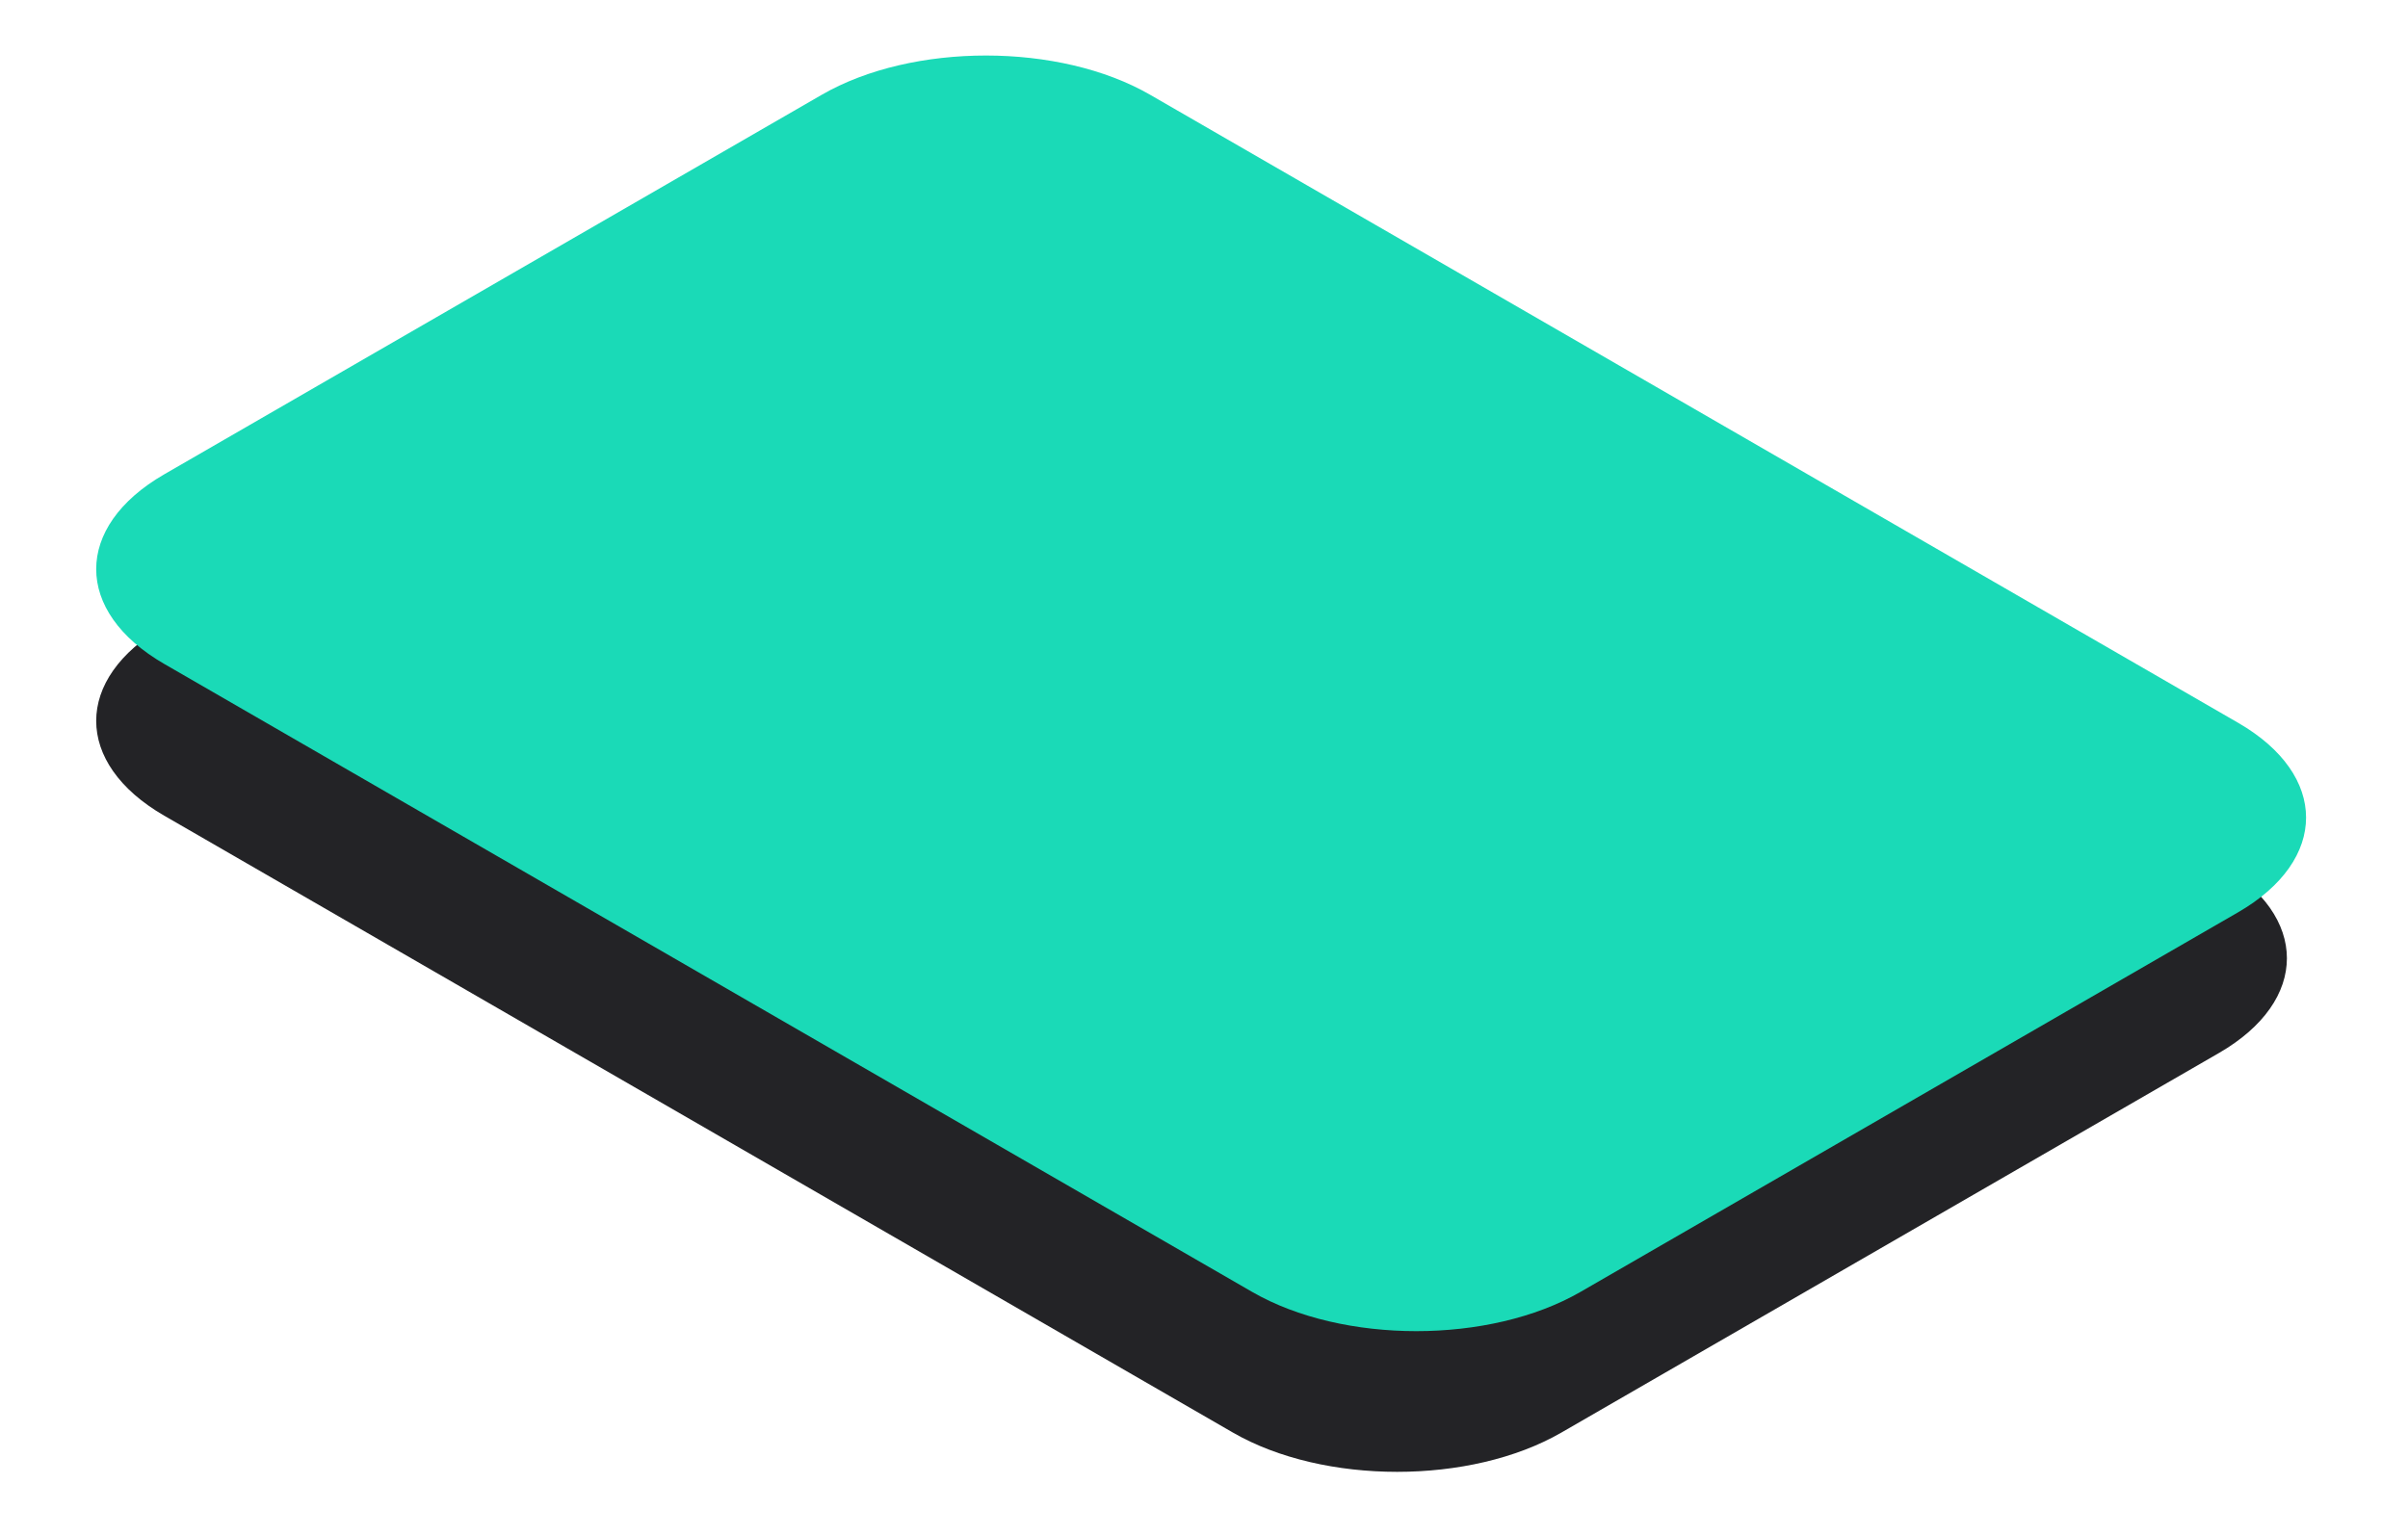
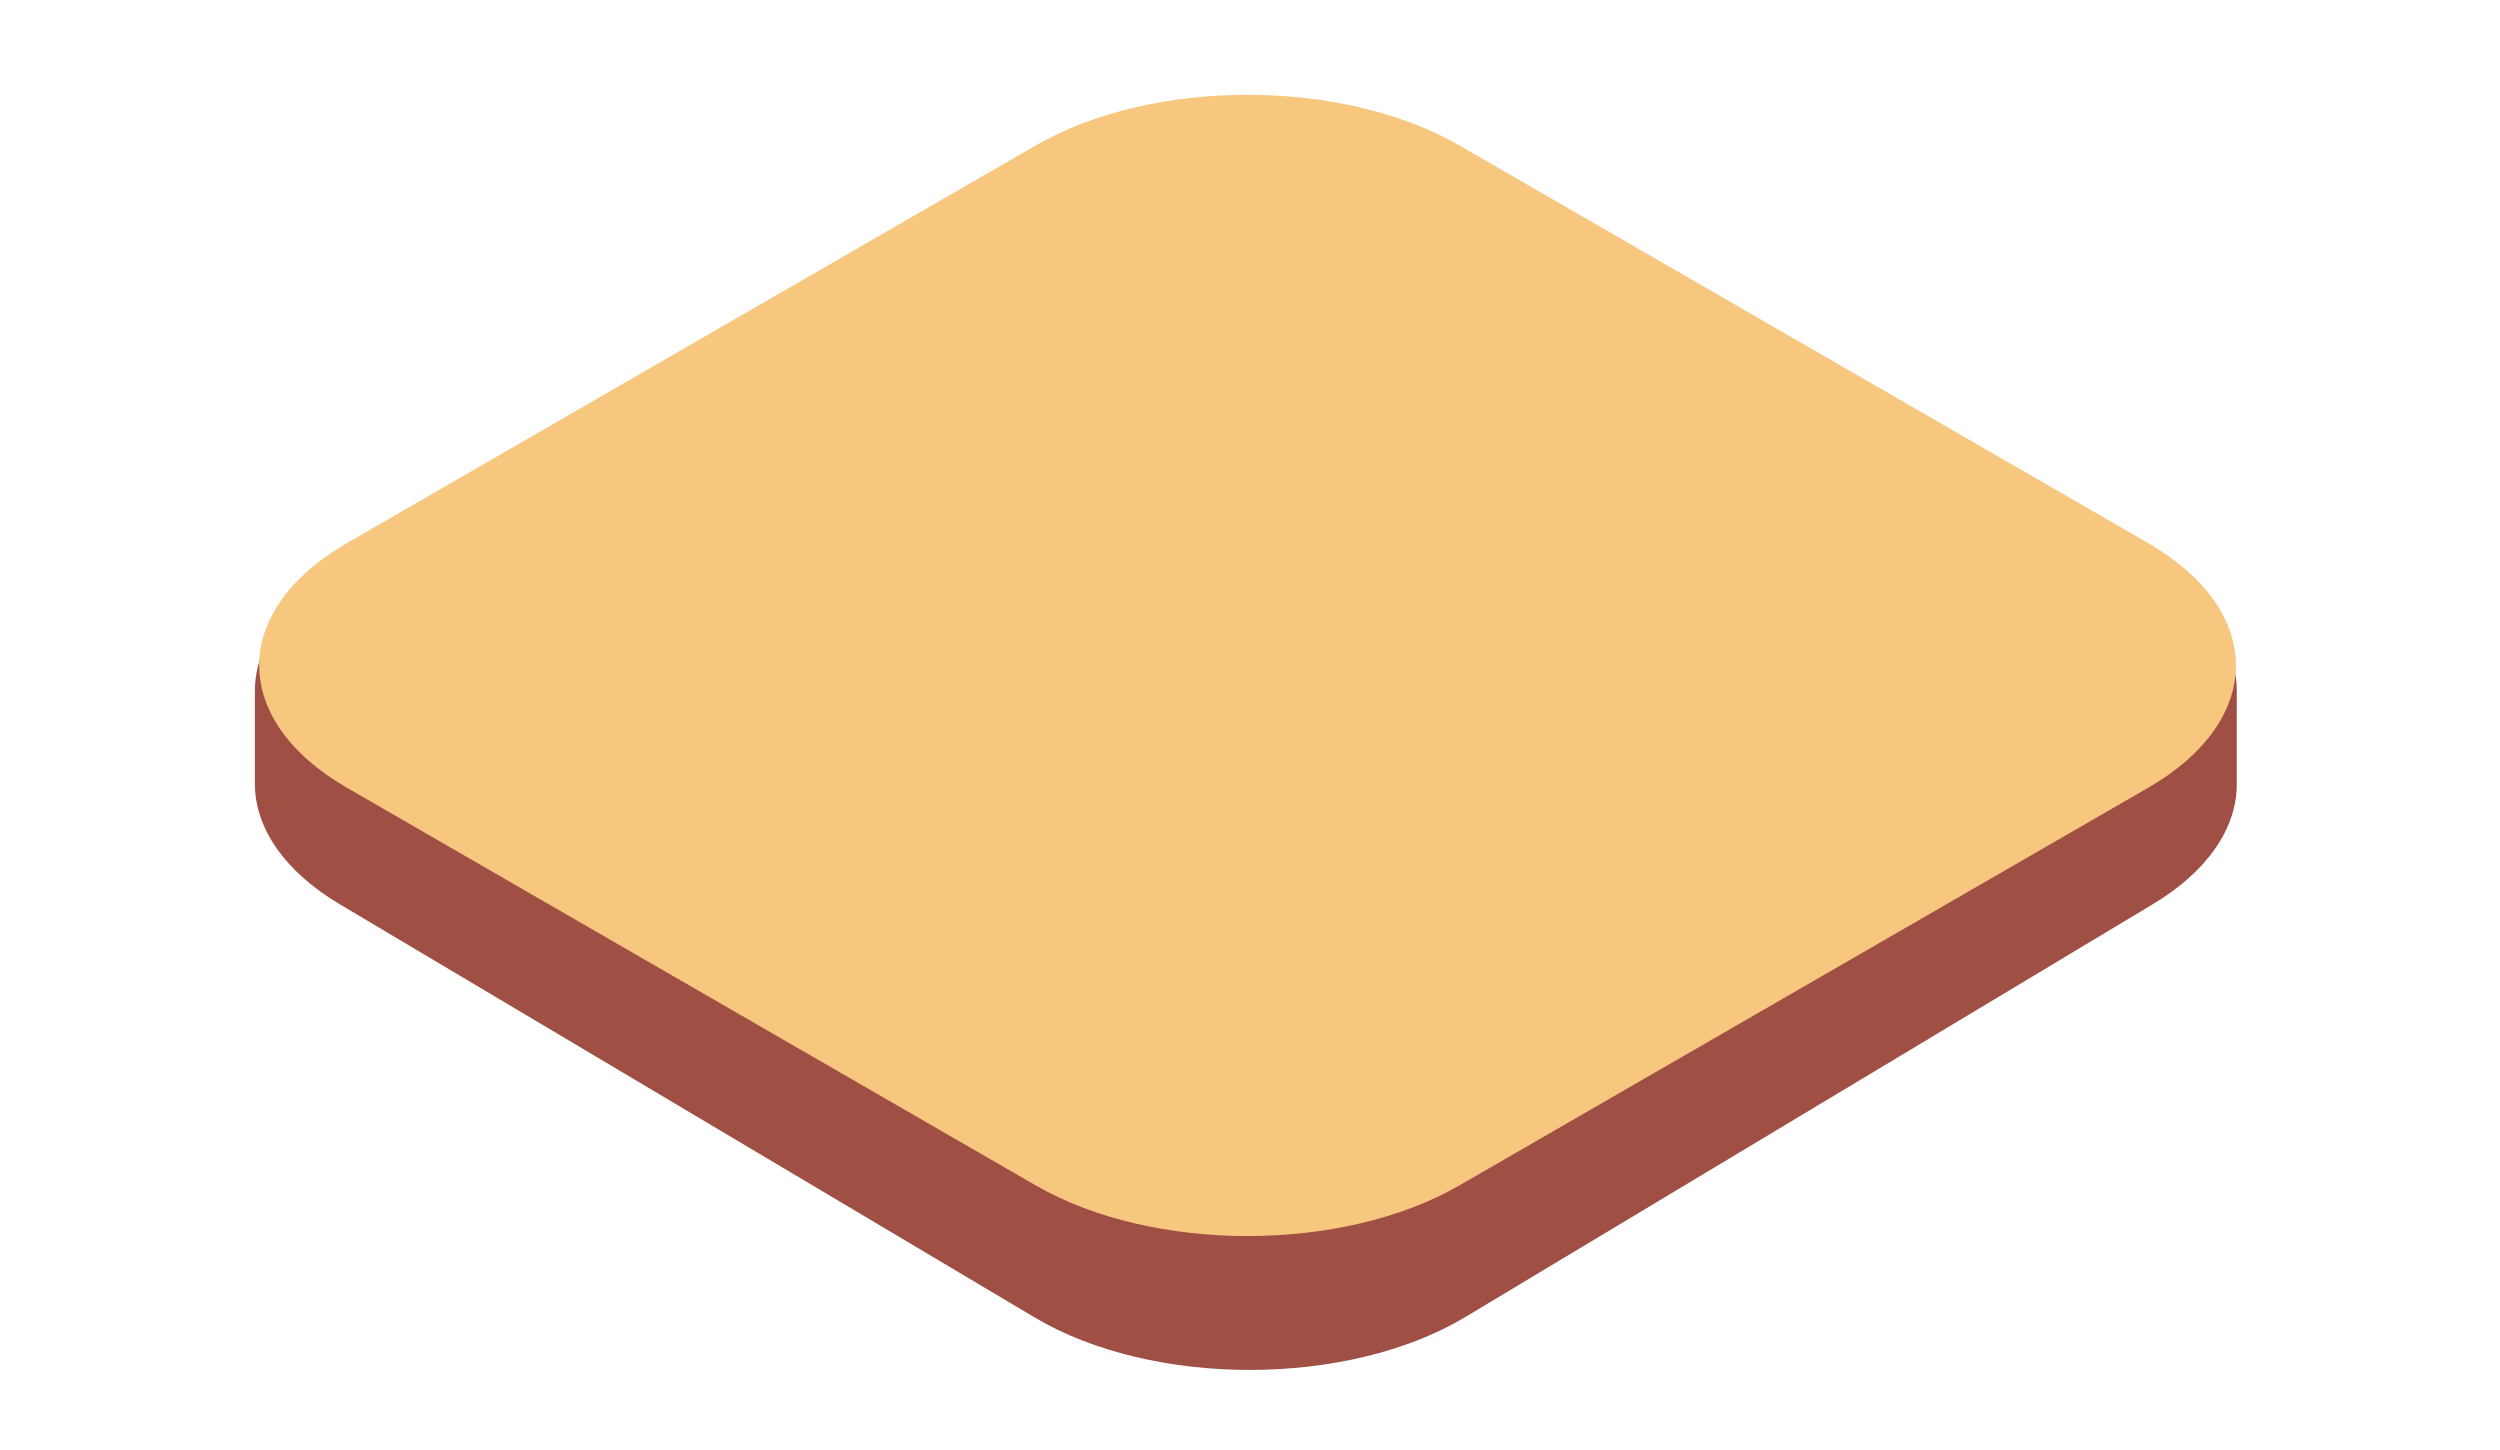
- <svg xmlns="http://www.w3.org/2000/svg" width="127" height="81" viewBox="0 0 127 81" fill="none">
-   <rect width="85.086" height="60.044" rx="10" transform="matrix(0.866025 0.5 -0.866025 0.5 52 8.00586)" fill="#232326" />
-   <rect width="86.253" height="60.044" rx="10" transform="matrix(0.866025 0.5 -0.866025 0.5 52 0)" fill="#1ADAB7" />
+ <svg xmlns="http://www.w3.org/2000/svg" width="169" height="98" viewBox="0 0 169 98" fill="none">
+   <path d="M76.023 23.567C81.431 22.127 87.661 22.134 93.059 23.585L139.501 36.073C146.641 37.993 151.206 42.128 151.206 46.675L151.206 53.005C151.206 56.027 149.18 58.932 145.552 61.111L99.08 89.017C91.137 93.788 77.927 93.806 69.943 89.059L22.953 61.119C19.283 58.936 17.23 56.013 17.23 52.971L17.23 46.706C17.23 42.143 21.826 37.996 29.004 36.086L76.023 23.567Z" fill="#9F4F44" />
+   <rect width="86.837" height="86.837" rx="16.54" transform="matrix(0.866025 0.5 -0.866025 0.5 84.335 1.56445)" fill="#F7C780" />
</svg>
